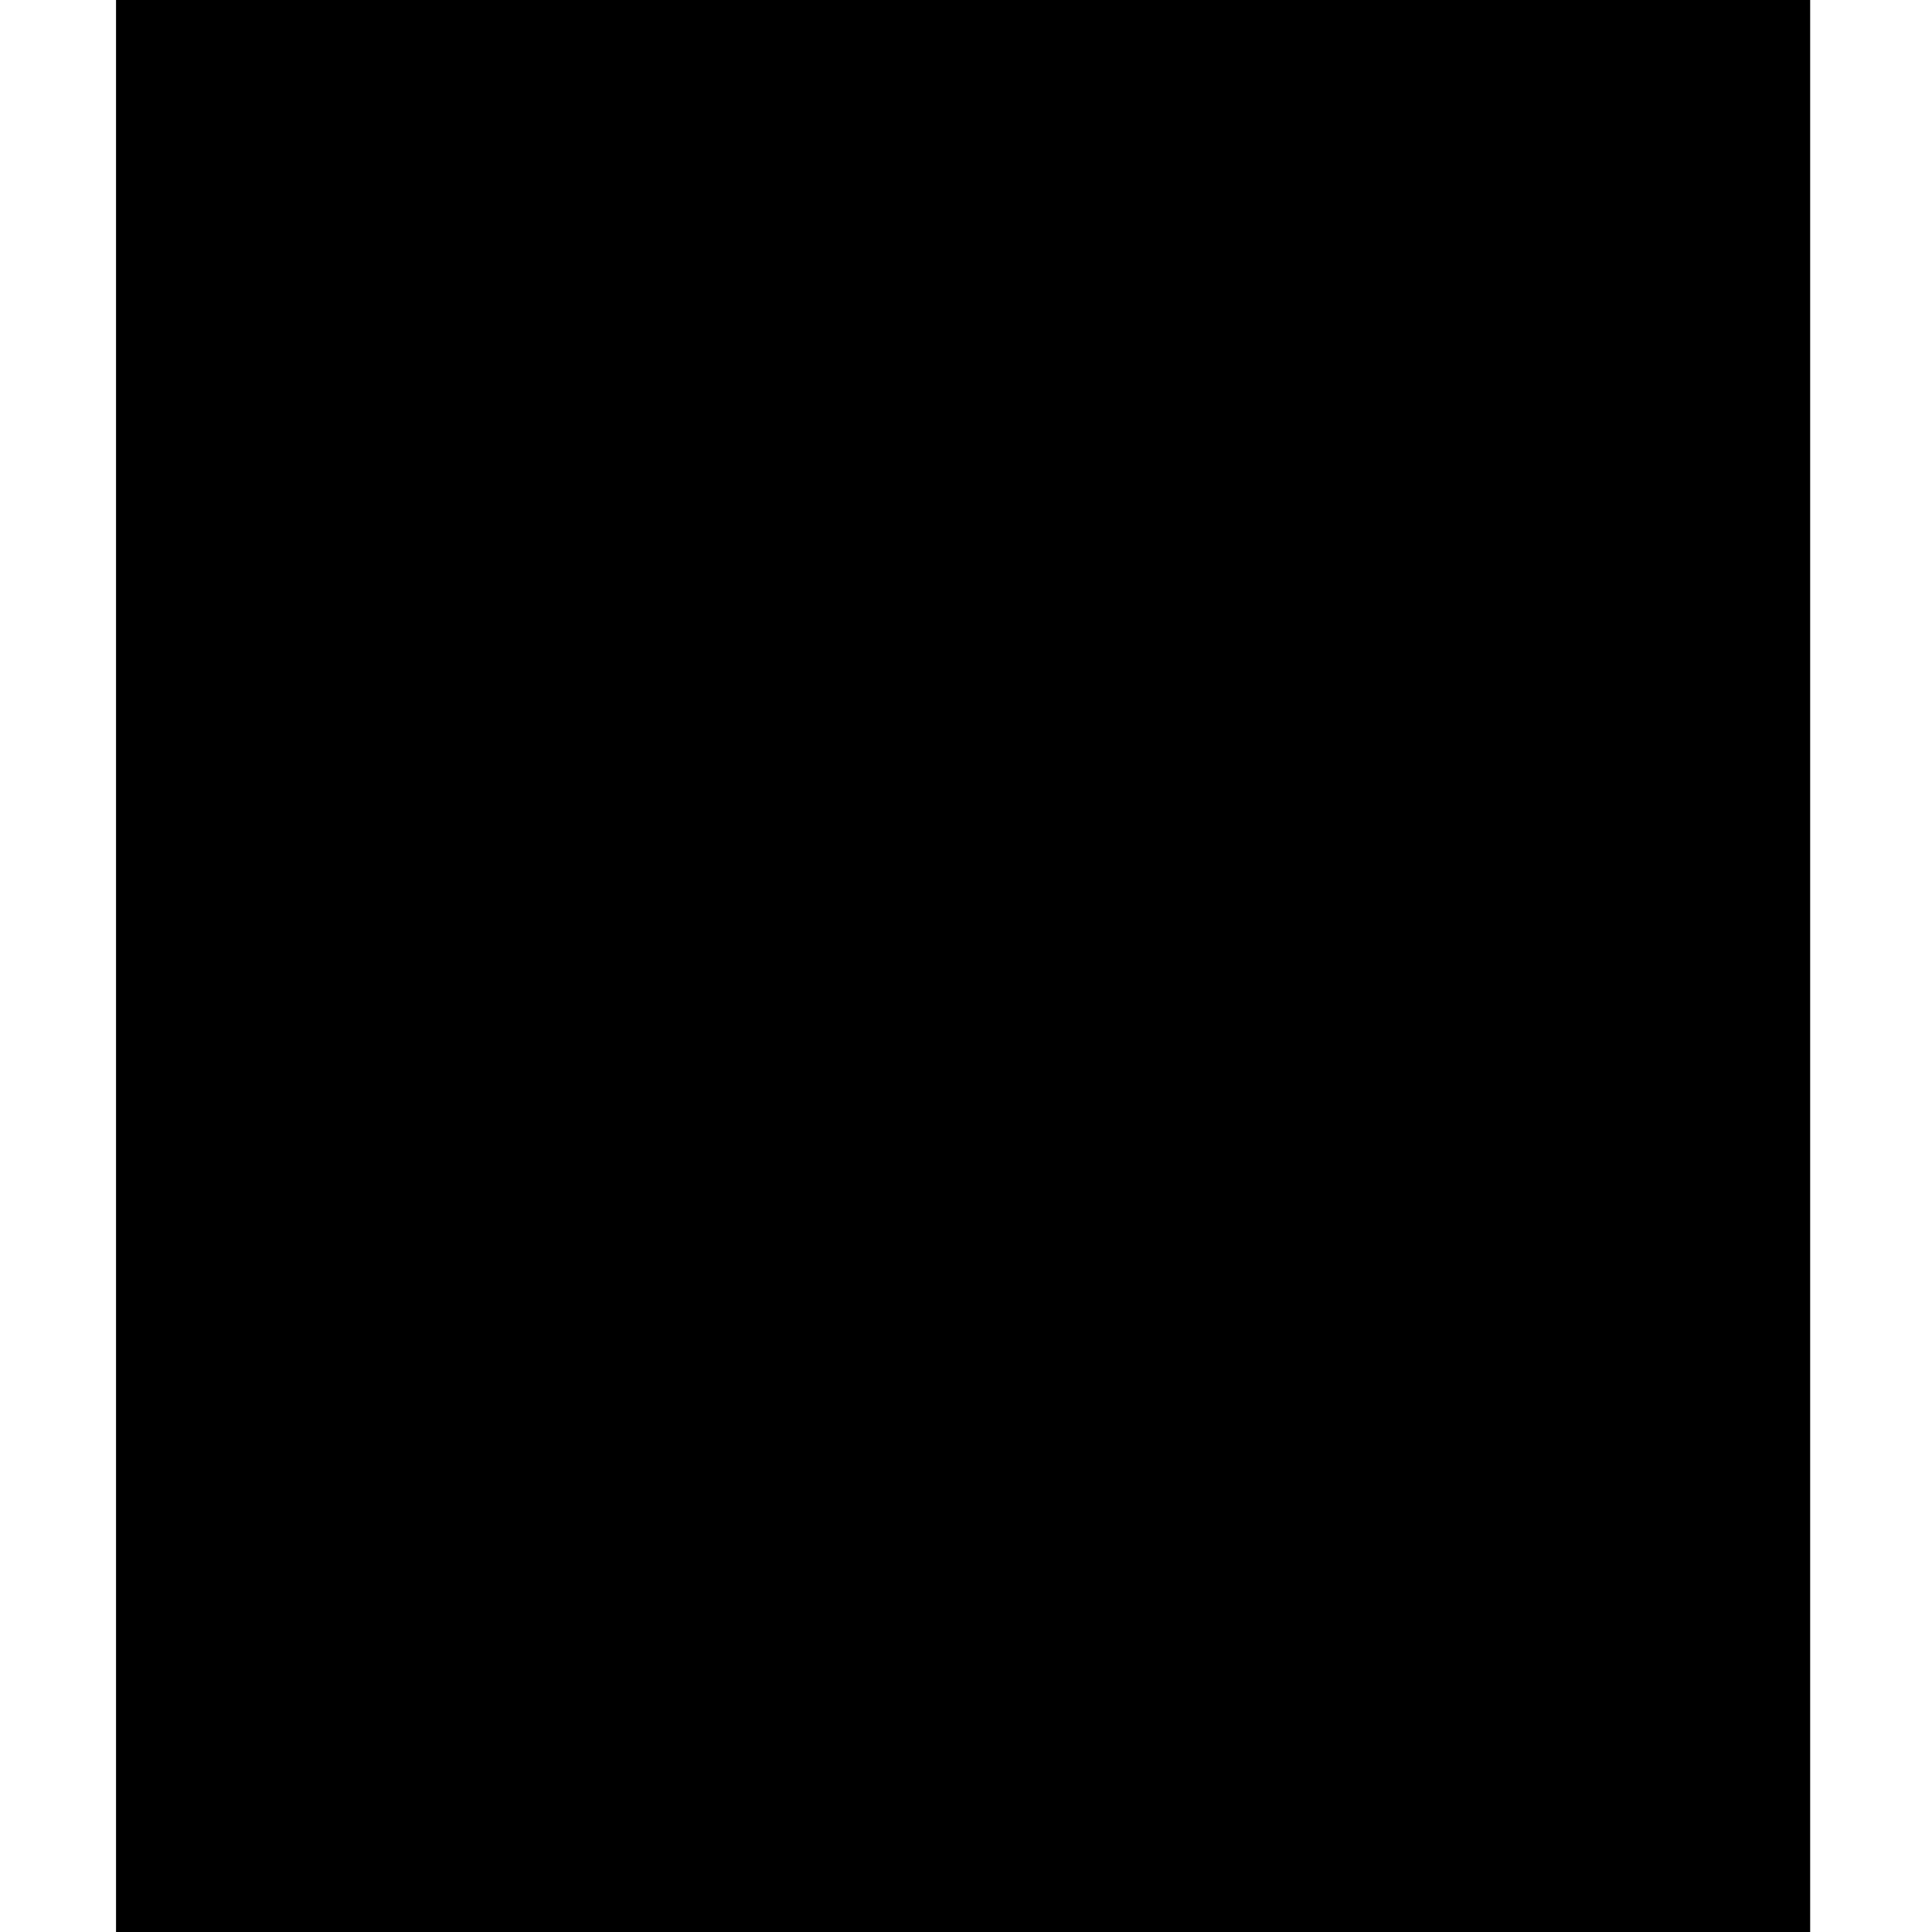
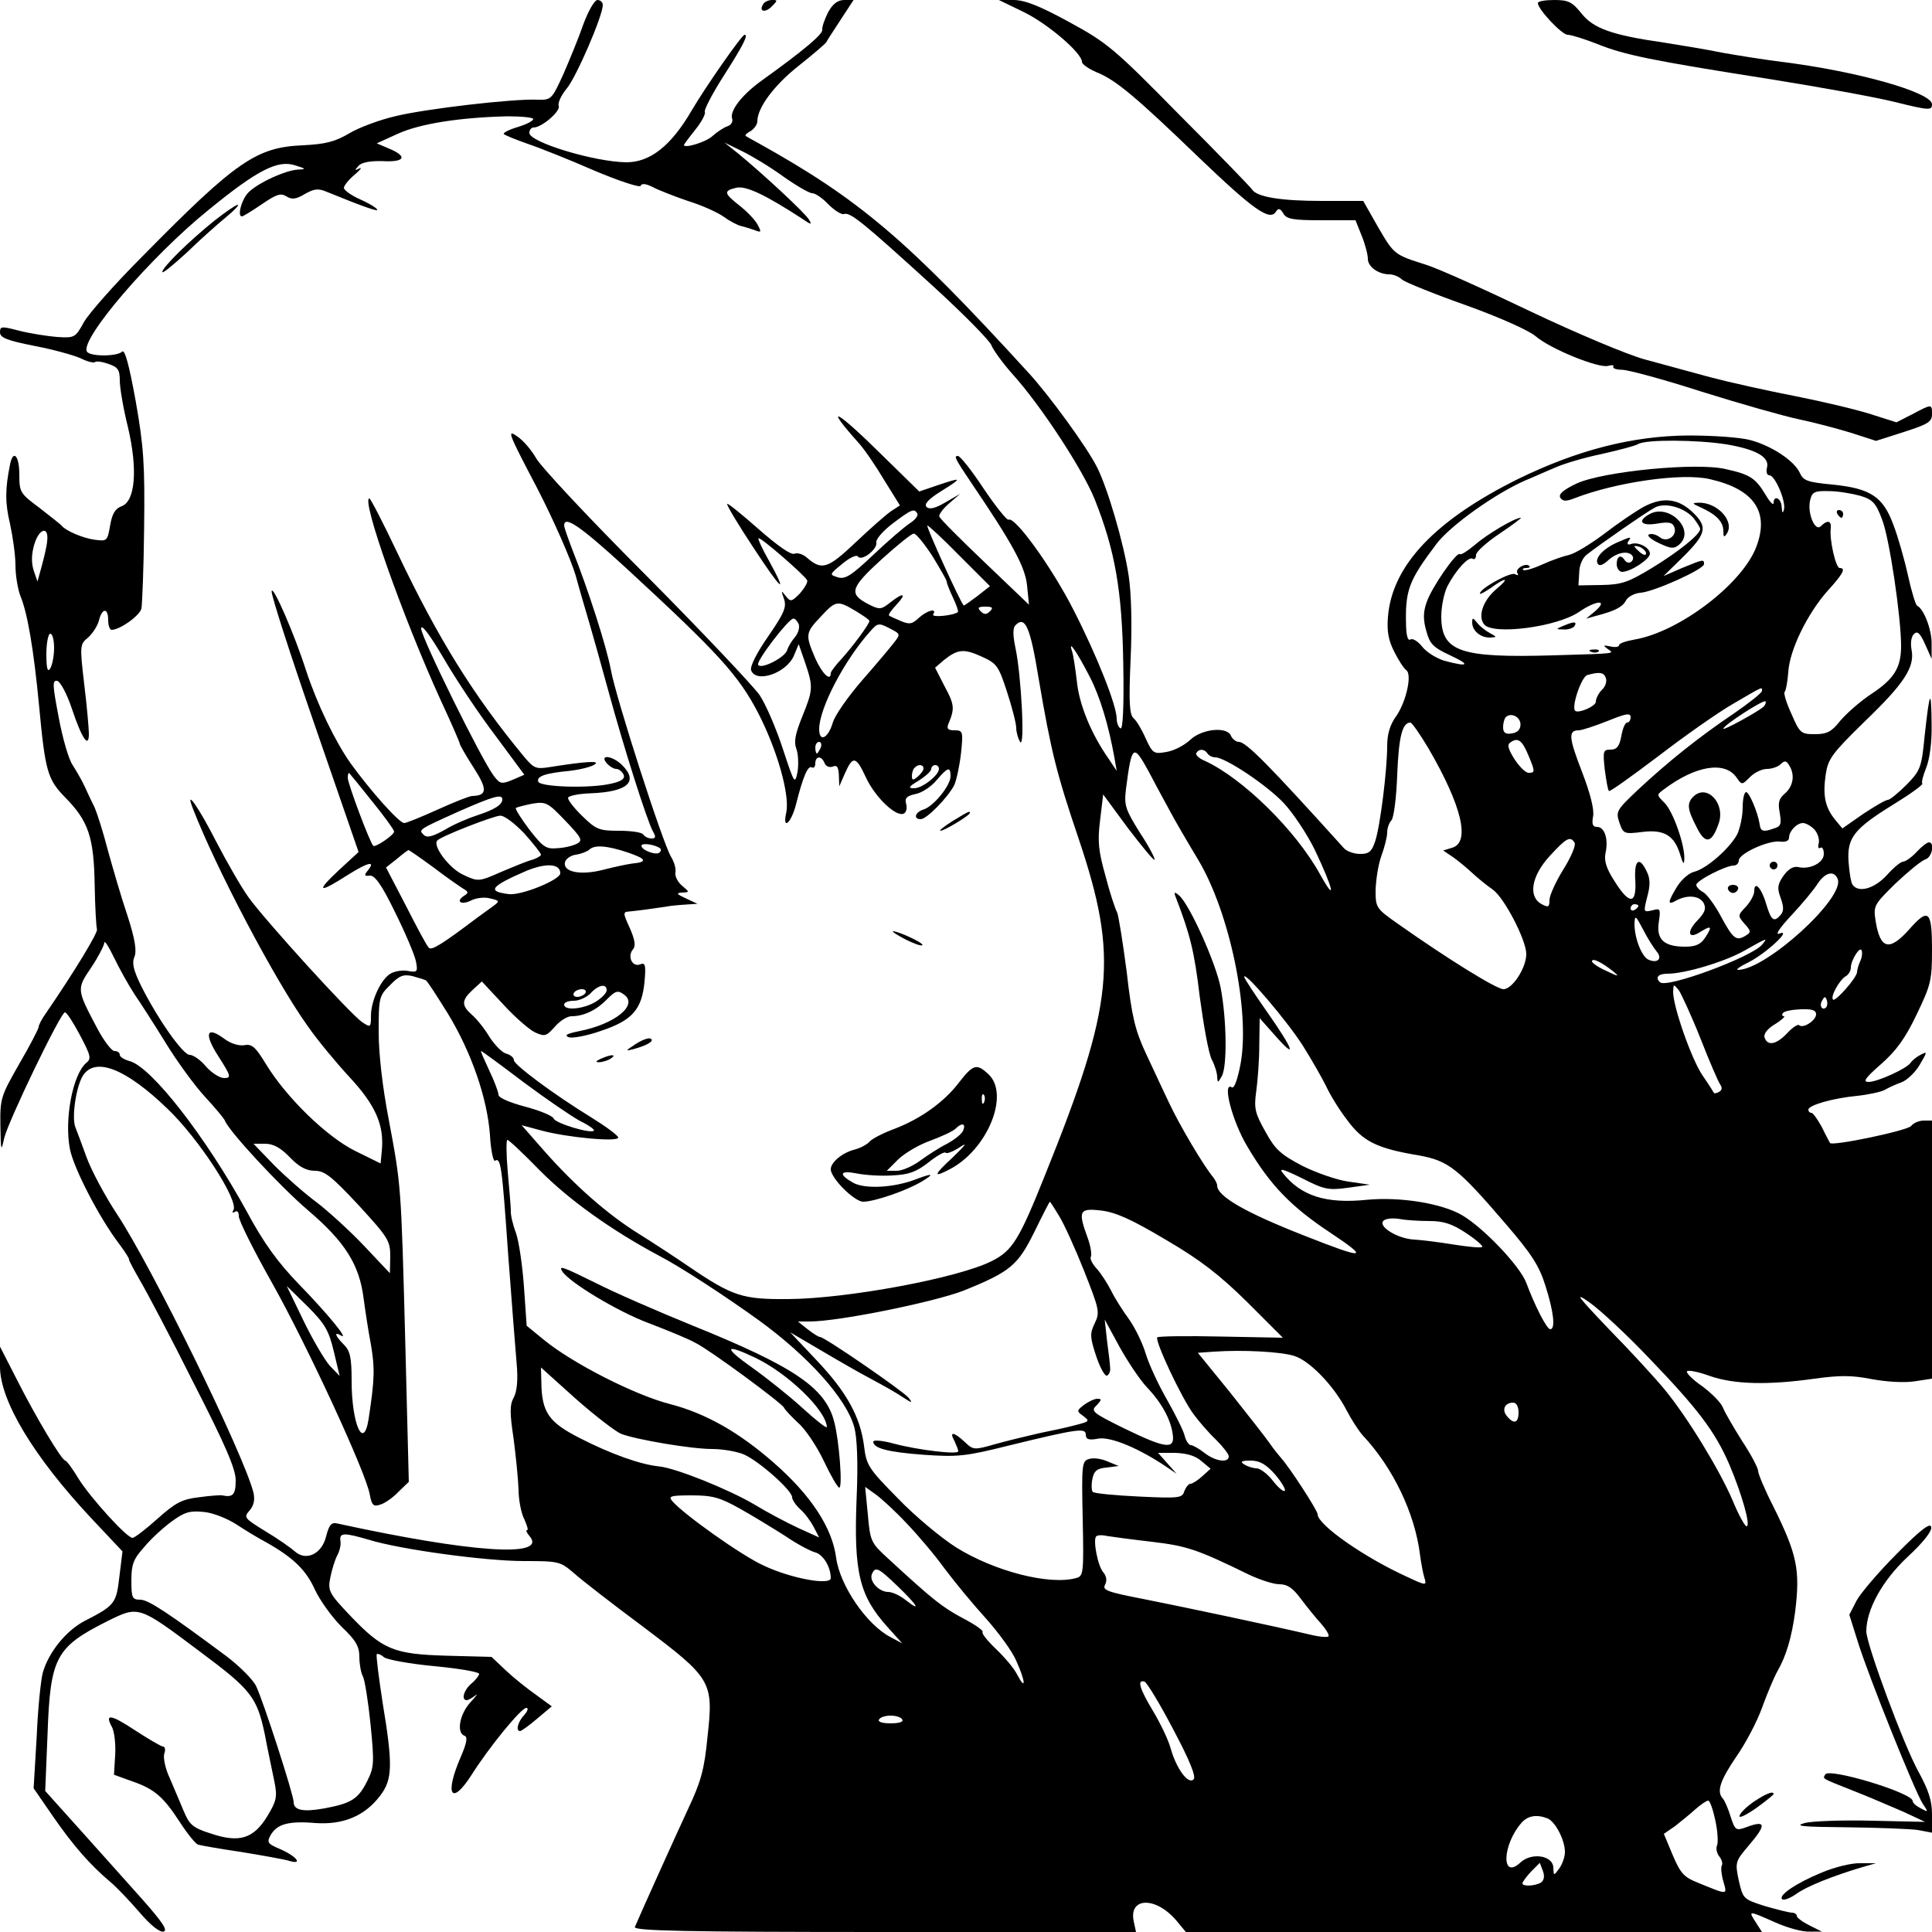
- <svg xmlns="http://www.w3.org/2000/svg" version="1.0" width="333pt" height="333pt" viewBox="0 0 333 333" preserveAspectRatio="xMidYMid meet">
-   <g transform="translate(0,333) scale(0.1,-0.1)" fill="#000000" stroke="none">
-     <path d="M200 1665 l0 -1665 1460 0 1460 0 0 1665 0 1665 -1460 0 -1460 0 0 -1665z" />
+ <svg xmlns="http://www.w3.org/2000/svg" version="1.0" width="500pt" height="500pt" viewBox="0 0 500 500" preserveAspectRatio="xMidYMid meet">
+   <g transform="translate(0,500) scale(0.1,-0.1)" fill="#000000" stroke="none">
+     <path d="M1510 4938 c-12 -35 -36 -93 -52 -130 -30 -65 -31 -67 -67 -66 -63 3 -293 -24 -369 -43 -39 -9 -93 -29 -118 -44 -37 -22 -62 -28 -120 -31 -120 -5 -172 -40 -416 -288 -71 -71 -138 -147 -151 -170 -22 -40 -24 -41 -70 -38 -25 2 -69 9 -97 16 -46 12 -50 12 -50 -4 0 -14 18 -21 88 -35 48 -9 102 -24 120 -32 18 -9 35 -13 38 -10 3 3 19 1 35 -5 24 -8 29 -15 29 -43 0 -18 9 -72 21 -120 26 -110 19 -192 -16 -205 -17 -6 -25 -20 -30 -50 -7 -40 -8 -41 -39 -37 -31 4 -75 23 -86 36 -3 4 -29 24 -57 46 -51 38 -53 41 -53 87 0 49 -16 66 -24 26 -13 -64 -13 -100 0 -154 7 -32 14 -81 14 -107 0 -26 6 -62 13 -80 18 -43 34 -136 48 -282 16 -172 22 -192 68 -239 60 -61 74 -103 76 -226 1 -58 4 -109 6 -115 3 -8 -56 -106 -132 -217 -11 -15 -19 -31 -19 -36 0 -4 -22 -47 -50 -95 -48 -84 -50 -90 -49 -160 1 -67 2 -69 10 -32 11 45 146 325 157 325 5 0 22 -27 39 -59 28 -53 30 -61 16 -72 -35 -30 -57 -147 -42 -223 10 -50 76 -178 128 -246 14 -19 26 -37 25 -40 0 -3 13 -27 29 -55 16 -27 79 -146 138 -264 83 -162 109 -223 109 -252 0 -37 -7 -45 -35 -39 -5 1 -33 -1 -61 -5 -43 -5 -60 -14 -107 -56 -30 -27 -59 -49 -64 -49 -15 0 -108 103 -139 152 -16 27 -32 48 -35 48 -9 0 -76 112 -125 209 l-44 86 0 -52 c0 -88 87 -233 237 -393 l80 -85 -8 -65 c-8 -70 -12 -75 -90 -115 -48 -25 -93 -81 -108 -133 -5 -17 -13 -92 -16 -166 l-8 -134 51 -74 c52 -75 95 -124 147 -168 17 -14 51 -50 76 -79 28 -33 52 -52 62 -50 12 3 -2 24 -56 85 -39 44 -112 125 -161 180 l-89 99 6 146 c7 200 21 226 154 293 83 41 80 42 244 -81 129 -96 144 -116 164 -210 8 -43 20 -98 25 -123 8 -40 6 -50 -18 -90 -36 -59 -73 -70 -147 -45 -47 15 -55 23 -70 59 -9 22 -26 61 -36 85 -11 23 -17 52 -14 62 4 10 2 19 -3 19 -5 0 -37 19 -71 41 -65 43 -81 45 -61 9 6 -12 10 -45 8 -73 l-3 -50 47 -17 c58 -20 81 -40 125 -108 19 -29 40 -55 46 -56 7 -2 57 -11 112 -19 55 -9 111 -19 124 -23 37 -11 17 13 -25 31 -31 13 -34 17 -24 35 16 29 46 38 116 32 72 -5 128 18 168 71 32 42 33 79 6 242 -10 65 -17 121 -15 124 3 2 11 -1 19 -8 7 -6 66 -17 130 -23 64 -6 116 -15 116 -20 0 -4 -9 -16 -20 -25 -20 -17 -27 -43 -12 -43 4 0 14 6 22 12 8 7 3 -1 -13 -18 -28 -31 -36 -79 -15 -86 9 -3 6 -19 -10 -56 -42 -97 -24 -127 28 -46 46 73 129 174 142 174 6 0 4 -8 -5 -18 -17 -18 -23 -42 -11 -42 3 0 23 14 44 32 l38 32 -41 30 c-23 16 -59 45 -79 64 l-36 34 -115 3 c-138 4 -166 15 -251 104 -55 58 -58 64 -51 99 4 20 12 46 18 57 6 11 10 28 8 37 -3 22 9 22 74 3 81 -25 301 -55 401 -55 90 0 94 -1 129 -31 20 -18 100 -80 178 -138 179 -135 184 -142 168 -286 -8 -84 -17 -116 -50 -186 -33 -71 -120 -264 -138 -306 -4 -10 129 -13 646 -13 l651 0 -6 28 c-13 63 58 64 111 1 l24 -29 746 0 745 0 -16 25 c-20 31 -20 31 50 0 31 -14 71 -25 89 -24 l32 0 -32 16 c-18 9 -33 20 -33 25 0 4 -6 8 -12 8 -7 0 -39 8 -70 17 -57 18 -57 19 -68 66 -10 47 -9 50 25 90 48 56 46 68 -9 47 -23 -8 -26 -6 -37 28 -6 20 -15 41 -20 47 -17 18 -8 46 34 108 24 34 54 91 67 127 13 36 31 79 40 95 23 40 37 88 46 155 13 108 5 147 -57 272 -22 43 -39 84 -39 91 0 8 -18 42 -41 77 -22 35 -45 74 -50 87 -5 13 -29 37 -53 55 -25 17 -43 35 -40 39 2 4 29 -1 59 -12 63 -22 151 -24 271 -7 66 9 96 9 147 -1 38 -7 83 -10 111 -6 l46 7 0 334 0 334 -21 0 c-12 0 -27 -6 -33 -14 -9 -12 -205 -53 -210 -44 -1 2 -11 20 -21 41 -11 20 -23 37 -27 37 -5 0 -8 4 -8 8 0 12 64 30 127 36 28 3 60 10 70 15 10 6 30 15 44 20 14 5 36 26 47 45 20 34 21 36 2 26 -10 -5 -22 -15 -25 -20 -9 -15 -86 -50 -109 -50 -16 0 -9 10 32 46 39 34 63 67 92 128 37 77 40 88 40 169 0 100 -9 108 -57 54 -53 -60 -77 -55 -89 20 -6 39 -4 42 52 97 33 31 67 59 77 62 17 5 25 44 9 44 -5 0 -19 -11 -32 -25 -13 -14 -29 -25 -35 -25 -6 0 -25 -16 -42 -35 -32 -35 -74 -47 -89 -24 -4 6 -8 33 -10 59 -4 62 14 85 116 148 44 27 77 51 75 54 -3 3 2 21 10 41 9 23 15 66 14 114 -1 94 -5 87 -18 -31 -8 -83 -11 -90 -47 -127 -21 -21 -43 -39 -48 -39 -6 0 -35 -17 -65 -37 l-53 -37 -19 23 c-26 32 -32 63 -24 117 6 40 16 54 101 137 103 99 130 141 121 186 -3 16 -1 33 6 40 9 9 16 3 29 -26 l17 -38 0 38 c1 36 -20 91 -37 99 -4 1 -15 37 -24 78 -9 41 -26 101 -38 132 -27 73 -59 94 -158 104 -64 6 -75 10 -84 30 -14 31 -72 70 -128 85 -25 7 -96 12 -160 12 -146 -1 -288 -38 -440 -112 -216 -107 -327 -224 -338 -357 -3 -38 1 -61 17 -92 11 -22 25 -43 30 -46 16 -10 1 -79 -24 -117 -18 -24 -25 -49 -25 -80 0 -61 -18 -207 -31 -246 -9 -27 -16 -33 -39 -33 -16 0 -35 7 -42 15 -195 216 -253 275 -272 275 -7 0 -16 7 -20 15 -9 26 -76 19 -106 -10 -15 -14 -42 -28 -61 -31 -33 -6 -36 -4 -54 35 -10 23 -24 46 -31 52 -11 9 -13 41 -8 153 4 89 2 169 -5 216 -13 86 -55 228 -82 281 -26 52 -123 185 -177 244 -316 346 -438 449 -700 595 -15 8 -29 16 -32 18 -3 2 3 8 13 13 9 6 17 17 17 25 0 35 43 93 106 143 38 30 70 58 72 61 1 3 18 29 37 58 l34 52 -24 0 c-17 0 -30 -10 -42 -32 -9 -18 -16 -38 -15 -45 2 -11 -46 -52 -156 -131 -52 -37 -85 -80 -77 -100 2 -7 -3 -16 -13 -19 -9 -3 -27 -15 -38 -25 -17 -16 -74 -33 -74 -23 0 1 13 19 30 40 16 20 27 41 24 46 -2 5 20 48 51 96 49 77 62 103 52 103 -7 0 -100 -133 -137 -196 -53 -91 -107 -134 -169 -134 -83 1 -251 52 -251 76 0 8 5 14 11 14 21 0 70 42 65 56 -3 7 6 27 20 44 25 29 94 189 94 217 0 7 -6 13 -14 13 -7 0 -23 -27 -36 -62z m-130 -246 c0 -5 -18 -14 -41 -21 -23 -7 -38 -15 -35 -18 3 -3 30 -14 61 -25 30 -10 108 -41 172 -69 66 -28 119 -45 121 -40 2 7 13 6 31 -3 15 -8 56 -24 91 -36 36 -11 78 -30 93 -41 15 -11 36 -22 45 -24 9 -2 25 -7 36 -11 16 -6 17 -5 7 14 -6 12 -27 34 -46 49 -42 33 -43 39 -10 47 25 6 74 -17 171 -80 23 -16 26 -16 18 -3 -9 17 -124 123 -184 172 l-35 28 45 -22 c25 -12 73 -41 106 -65 34 -24 68 -44 76 -44 8 0 27 -13 42 -29 16 -16 34 -27 40 -25 16 6 50 -22 229 -185 80 -73 149 -143 153 -155 4 -11 29 -46 56 -76 72 -80 180 -245 211 -322 53 -133 71 -237 74 -426 2 -110 -1 -171 -7 -167 -6 3 -10 15 -10 25 0 34 -51 163 -112 282 -56 110 -152 243 -168 233 -4 -2 -33 34 -64 80 -31 47 -61 85 -67 85 -11 0 -8 -6 35 -70 105 -155 139 -216 144 -265 l5 -50 -114 109 c-63 60 -116 113 -118 119 -2 5 9 20 25 34 l29 25 -38 -22 c-27 -16 -42 -19 -49 -12 -7 7 4 20 38 41 56 35 55 37 -10 15 l-47 -16 -95 93 c-118 117 -156 138 -63 34 15 -16 45 -60 67 -97 l41 -66 -23 -15 c-12 -8 -54 -45 -92 -81 -72 -68 -87 -73 -126 -39 -10 9 -24 13 -32 10 -9 -4 -44 21 -92 63 -43 38 -80 68 -82 66 -2 -3 28 -53 67 -112 74 -113 92 -128 41 -35 -17 30 -29 56 -27 58 5 4 121 -97 126 -109 2 -5 -7 -20 -19 -34 -22 -22 -24 -22 -37 -6 -11 15 -12 14 -4 -8 7 -21 1 -36 -41 -97 -30 -43 -48 -79 -44 -88 13 -34 92 -7 111 39 l12 29 17 -49 c21 -62 20 -70 -8 -139 -18 -45 -22 -65 -15 -83 5 -14 6 -40 3 -60 -7 -33 -8 -31 -38 60 -17 52 -44 115 -60 139 -17 24 -149 164 -295 311 -147 147 -274 283 -284 303 -11 19 -32 45 -49 56 -27 19 -22 7 51 -132 44 -85 89 -188 101 -229 11 -41 28 -97 36 -125 8 -27 30 -106 49 -175 38 -140 100 -336 115 -362 8 -14 7 -18 -4 -18 -8 0 -18 5 -21 10 -3 6 -32 10 -63 10 -51 0 -59 3 -94 37 -21 20 -38 42 -38 48 0 5 26 11 60 12 95 4 123 30 80 73 -24 24 -60 29 -40 5 7 -8 18 -15 25 -15 7 0 15 -7 19 -15 4 -10 -5 -17 -32 -23 -54 -13 -184 -9 -189 5 -5 14 18 22 81 28 26 3 55 10 64 16 18 11 -19 9 -114 -6 -37 -6 -42 -4 -68 27 -130 157 -222 305 -327 526 -37 78 -70 142 -73 142 -22 0 86 -306 184 -521 28 -60 50 -111 50 -114 0 -3 16 -31 36 -62 36 -56 35 -72 -4 -73 -7 0 -47 -16 -89 -35 -42 -19 -81 -35 -87 -35 -13 0 -87 83 -139 155 -40 57 -86 152 -115 240 -30 94 -86 222 -89 205 -2 -8 48 -163 111 -345 l114 -330 -51 -47 c-61 -57 -53 -61 22 -13 54 34 75 39 52 11 -9 -11 -8 -14 6 -12 13 1 31 -24 65 -94 26 -52 50 -109 54 -126 6 -29 4 -31 -19 -27 -14 3 -34 0 -45 -6 -25 -13 -52 -70 -52 -110 0 -30 -1 -31 -23 -16 -29 19 -251 263 -294 323 -18 25 -55 89 -83 143 -47 92 -82 141 -61 87 59 -153 213 -446 297 -563 24 -35 73 -94 108 -132 68 -73 91 -125 84 -192 l-3 -32 -65 32 c-75 37 -179 139 -231 224 -28 46 -37 54 -57 50 -14 -2 -35 4 -52 17 -46 34 -53 13 -14 -47 32 -50 33 -55 14 -55 -11 0 -32 13 -47 30 -14 17 -33 30 -42 30 -18 0 -84 95 -126 179 -20 41 -24 59 -17 75 6 15 2 44 -18 106 -16 47 -38 123 -51 170 -12 47 -28 96 -34 110 -7 14 -19 39 -26 55 -8 17 -22 41 -31 55 -10 14 -26 69 -36 123 -16 84 -17 97 -4 95 8 -2 25 -33 38 -72 26 -78 44 -104 44 -65 0 13 -5 71 -12 128 -12 101 -11 104 10 121 11 10 24 29 28 44 8 33 24 34 24 1 0 -14 4 -25 9 -25 21 0 72 36 77 55 2 11 6 106 7 210 2 163 -1 209 -22 328 -17 93 -28 134 -35 127 -13 -13 -83 -13 -91 0 -19 31 165 246 315 367 126 103 179 130 224 115 29 -9 29 -10 6 -11 -31 -2 -98 -32 -125 -57 -19 -17 -32 -64 -19 -64 3 0 26 14 51 31 38 26 49 30 64 21 14 -9 25 -8 48 6 25 14 35 15 58 5 98 -40 134 -52 129 -45 -3 5 -23 17 -46 27 -22 10 -40 23 -40 29 0 5 12 21 28 34 15 13 20 20 12 16 -12 -6 -13 -5 -2 7 8 9 31 13 63 12 57 -3 64 12 17 32 l-33 14 55 25 c57 26 160 42 283 45 37 0 67 -3 67 -7z m3088 -842 c77 -13 112 -33 105 -60 -3 -12 0 -20 6 -20 15 0 43 -67 38 -88 -3 -12 -5 -10 -6 6 -1 23 -21 32 -21 10 0 -7 -10 3 -21 22 -26 43 -40 52 -103 66 -75 18 -317 -6 -385 -37 -36 -17 -48 -28 -43 -37 7 -10 15 -10 38 -1 106 41 277 66 349 49 115 -26 155 -85 120 -176 -37 -96 -199 -219 -314 -239 -23 -4 -41 -10 -41 -15 0 -4 -10 -6 -22 -3 -19 4 -20 3 -8 -6 18 -13 29 -12 -140 -17 -241 -7 -290 9 -290 101 0 25 7 60 16 78 21 41 55 78 65 71 5 -3 9 1 9 10 0 8 28 33 61 55 34 23 58 41 55 41 -16 0 -88 -43 -119 -70 -19 -16 -36 -27 -39 -24 -8 7 -73 -86 -86 -125 -9 -25 -9 -45 -1 -73 9 -34 17 -43 62 -64 54 -25 48 -31 -15 -14 -20 6 -46 22 -57 36 -11 14 -25 23 -31 19 -6 -4 -10 8 -11 32 -3 96 6 119 79 216 37 48 151 129 228 163 22 9 57 25 79 34 22 10 76 26 120 35 44 10 87 21 95 26 21 12 152 11 228 -1z m346 -133 c33 -10 41 -19 57 -62 19 -49 49 -252 49 -327 0 -56 -18 -85 -77 -124 -29 -19 -65 -51 -81 -70 -22 -28 -34 -34 -65 -34 -36 0 -39 2 -61 53 -13 28 -21 54 -17 57 3 3 7 25 9 50 3 57 49 151 101 210 41 45 49 60 32 60 -10 0 -27 74 -23 103 2 20 -9 22 -26 5 -15 -15 -36 36 -27 69 5 20 12 23 48 22 23 0 59 -6 81 -12z m-2440 -46 c3 -5 -5 -16 -19 -25 -14 -9 -57 -46 -95 -82 -57 -54 -73 -64 -92 -58 -22 7 -22 7 12 35 19 16 37 24 40 19 9 -14 51 18 48 36 -2 8 17 30 42 49 49 37 56 40 64 26z m-757 -138 c242 -223 294 -280 345 -378 50 -97 82 -212 73 -257 -11 -48 12 -30 25 20 18 72 31 102 41 96 5 -3 9 2 9 10 0 20 16 21 24 1 3 -8 12 -12 21 -9 11 5 15 -1 16 -22 l1 -29 14 32 c21 48 29 47 55 -9 24 -52 80 -105 99 -93 6 4 8 15 5 25 -4 14 1 20 24 25 17 3 42 20 55 36 29 34 36 36 36 10 0 -24 -44 -78 -70 -86 -22 -7 -27 -25 -7 -25 15 0 69 55 86 87 6 12 14 49 18 83 6 57 5 60 -17 60 -17 0 -21 4 -15 18 16 38 15 49 -10 95 l-25 49 22 19 c36 29 52 31 98 10 40 -18 44 -24 66 -91 13 -40 24 -82 24 -94 0 -11 5 -28 10 -36 13 -19 3 174 -12 243 -7 34 -7 52 0 59 25 25 38 -3 60 -138 32 -188 46 -245 104 -416 103 -307 91 -426 -87 -868 -68 -170 -85 -197 -139 -224 -88 -44 -374 -97 -526 -98 -118 -1 -144 7 -257 84 -35 24 -93 62 -130 85 -79 49 -165 124 -246 216 l-57 65 52 -14 c67 -18 198 -30 198 -18 0 5 -31 28 -68 51 -101 62 -201 137 -202 149 0 7 -9 14 -19 17 -11 2 -30 22 -44 43 -13 22 -34 48 -46 58 -27 24 -27 37 2 64 l24 22 55 -59 c30 -33 68 -66 83 -73 25 -11 29 -10 51 15 13 15 32 27 43 27 31 0 64 15 92 44 22 22 28 24 44 12 38 -27 -24 -77 -118 -95 -29 -6 -37 -10 -26 -15 9 -4 47 3 84 16 81 27 106 55 113 127 4 44 2 51 -12 45 -20 -7 -33 21 -18 39 8 9 5 25 -8 55 -18 39 -18 42 -2 43 21 2 59 7 92 12 14 3 39 5 55 6 l30 2 -30 14 c-24 11 -26 14 -10 15 20 1 20 1 0 18 -11 9 -19 25 -17 34 2 9 -3 27 -11 40 -21 33 -143 412 -156 484 -11 60 -59 209 -100 312 -11 29 -21 57 -21 62 0 27 41 -1 157 -107z m867 28 l78 -78 -33 -26 c-19 -14 -34 -25 -35 -24 -9 9 -99 207 -94 207 3 0 41 -35 84 -79z m-2362 38 c-1 -13 -8 -42 -14 -64 l-11 -40 -10 29 c-6 20 -6 41 2 68 13 42 38 47 33 7z m2291 -38 c20 -33 37 -62 37 -66 0 -4 7 -22 16 -41 9 -19 15 -36 13 -38 -11 -9 -69 -15 -64 -6 11 17 -15 11 -37 -9 -17 -16 -24 -18 -47 -8 -14 6 -28 12 -30 14 -3 2 6 14 19 28 28 30 18 33 -17 5 -23 -18 -27 -18 -55 -4 -52 27 -48 42 33 116 41 37 79 68 84 67 6 0 27 -26 48 -58z m-199 -142 c20 -12 36 -23 36 -26 0 -8 -43 -66 -72 -98 -15 -16 -28 -33 -28 -37 0 -23 -22 -2 -40 38 -26 61 -26 66 14 108 39 42 43 43 90 15z m348 -1 c-9 -9 -15 -9 -24 0 -9 9 -7 12 12 12 19 0 21 -3 12 -12z m-495 -33 c3 -9 -1 -23 -9 -33 -8 -9 -18 -25 -21 -35 -7 -20 -70 -51 -75 -37 -4 11 79 119 91 119 4 1 10 -6 14 -14z m-784 -290 l74 -100 -30 -13 c-29 -12 -33 -11 -49 10 -32 42 -188 359 -188 381 0 14 22 -15 59 -78 32 -55 92 -145 134 -200z m1030 241 c-10 -13 -47 -57 -83 -98 -36 -42 -70 -90 -75 -109 -12 -40 -35 -51 -35 -16 0 54 66 180 133 254 18 21 22 21 49 7 29 -15 29 -15 11 -38z m-2173 -13 c0 -21 -5 -45 -10 -53 -7 -11 -10 0 -10 38 0 28 5 52 10 52 6 0 10 -17 10 -37z m2680 -74 c27 -52 49 -126 64 -209 l6 -35 -20 30 c-47 67 -77 142 -83 201 -4 33 -9 69 -13 80 -10 30 12 -1 46 -67z m1336 -4 c3 -8 -1 -22 -10 -30 -9 -9 -16 -23 -16 -31 0 -12 -47 -32 -54 -23 -9 12 17 88 32 92 32 9 43 7 48 -8z m404 -33 c0 -5 -33 -31 -72 -58 -91 -61 -173 -127 -249 -198 -55 -52 -58 -56 -48 -85 10 -29 12 -30 60 -24 57 7 83 -10 98 -61 7 -22 9 -25 10 -10 2 36 -29 124 -51 146 -21 21 -21 21 -2 35 82 62 158 74 188 31 14 -20 14 -20 35 1 12 12 31 21 44 21 13 0 29 6 35 12 10 10 15 10 22 -2 16 -25 11 -54 -10 -73 -17 -14 -19 -25 -14 -51 5 -30 3 -35 -18 -41 -25 -9 -32 -6 -34 12 -5 31 -27 83 -35 83 -5 0 -9 -18 -9 -40 0 -23 -7 -54 -14 -69 -19 -36 -79 -89 -111 -97 -14 -3 -34 -21 -45 -39 -25 -41 -25 -49 -1 -35 29 15 59 12 70 -7 7 -14 4 -24 -16 -45 -29 -30 -24 -50 7 -30 29 18 32 15 14 -13 -12 -19 -25 -25 -53 -25 -55 0 -75 19 -68 64 5 34 4 36 -17 30 -23 -5 -23 -5 -13 35 8 29 8 47 -1 65 -19 41 -33 31 -30 -20 4 -64 -14 -67 -52 -7 -23 35 -29 55 -25 75 8 36 -2 68 -22 68 -11 0 -14 7 -10 28 3 17 -7 58 -29 115 -34 88 -36 107 -8 107 8 0 41 11 74 24 47 19 60 22 60 10 0 -8 -4 -14 -9 -14 -5 0 -12 -16 -15 -35 -5 -27 -12 -35 -28 -35 -19 0 -20 -4 -15 -51 4 -29 8 -54 11 -56 2 -3 60 39 129 91 69 53 156 114 193 135 79 46 74 44 74 33z m4 -41 c-16 -14 -104 -62 -104 -57 0 9 104 76 109 71 2 -3 0 -9 -5 -14z m-629 -46 c0 -13 -8 -21 -22 -23 -17 -3 -23 2 -23 16 0 10 3 22 7 26 13 13 38 1 38 -19z m-238 -62 c86 -148 109 -243 61 -257 l-23 -7 25 -17 c13 -9 36 -28 51 -42 15 -14 39 -33 52 -42 30 -21 87 -131 87 -167 0 -36 -36 -91 -59 -91 -18 0 -144 78 -273 169 -57 40 -58 42 -58 88 1 27 7 66 15 88 8 22 15 49 15 60 0 12 5 26 11 32 6 6 13 59 15 119 4 97 13 134 34 134 4 0 25 -30 47 -67z m259 -19 c17 -41 17 -44 0 -44 -8 0 -24 16 -37 36 -18 29 -19 38 -8 44 18 12 29 3 45 -36z m-1832 21 c-4 -8 -8 -15 -10 -15 -2 0 -4 7 -4 15 0 8 4 15 10 15 5 0 7 -7 4 -15z m849 -62 c12 -23 35 -66 51 -95 15 -29 51 -90 78 -135 80 -135 133 -387 109 -524 -8 -43 -17 -67 -23 -63 -26 16 1 -88 40 -153 59 -100 113 -156 216 -224 102 -68 89 -69 -68 -7 -153 60 -226 102 -226 130 0 5 -5 14 -10 21 -24 28 -88 136 -114 192 -16 33 -43 92 -61 130 -27 58 -36 94 -49 209 -10 76 -21 146 -25 155 -5 9 -19 51 -30 94 -18 64 -21 89 -14 144 l8 67 64 -87 c36 -47 67 -85 69 -82 2 2 -14 34 -38 70 -38 61 -41 71 -36 113 15 116 19 118 59 45z m152 47 c3 -5 12 -10 20 -10 26 0 134 -72 178 -119 24 -26 60 -80 80 -121 47 -99 57 -141 14 -64 -63 115 -201 250 -299 295 -15 6 -25 16 -22 20 7 12 21 11 29 -1z m-735 -39 c0 -5 -7 -14 -15 -21 -12 -10 -15 -10 -15 2 0 8 3 18 7 21 9 10 23 9 23 -2z m40 -1 c0 -16 -43 -50 -64 -50 -17 0 -15 4 12 20 17 11 32 24 32 30 0 5 5 10 10 10 6 0 10 -4 10 -10z m-1466 -85 c31 -38 56 -73 56 -77 0 -9 -49 -42 -54 -37 -9 9 -66 161 -66 176 0 9 2 14 4 12 2 -2 29 -35 60 -74z m336 6 c0 -14 -22 -27 -65 -41 -22 -7 -60 -23 -83 -37 -32 -18 -47 -22 -55 -14 -14 14 -16 13 88 60 93 41 115 47 115 32z m194 -114 c-9 -5 -31 -11 -50 -12 -31 -3 -38 2 -74 48 -21 28 -37 53 -35 56 3 2 22 7 42 11 36 6 41 3 86 -44 41 -43 46 -51 31 -59z m-137 26 c23 -26 43 -51 43 -55 0 -3 -10 -9 -22 -13 -13 -3 -49 -18 -82 -32 -57 -25 -59 -25 -97 -7 -36 16 -81 76 -67 89 10 11 144 63 162 64 11 1 38 -20 63 -46z m3338 11 c9 -10 14 -25 12 -36 -3 -10 -1 -16 4 -12 5 3 9 -4 9 -16 0 -23 -36 -41 -66 -34 -12 3 -26 -5 -38 -22 -16 -23 -17 -32 -8 -57 8 -22 9 -34 1 -44 -18 -21 -25 -16 -38 27 -12 42 -31 62 -31 34 0 -10 -10 -28 -22 -41 -21 -22 -21 -23 -3 -44 16 -17 17 -22 5 -29 -26 -17 -34 -11 -65 46 -16 31 -38 60 -47 65 -10 5 -18 14 -18 19 0 11 76 50 97 50 7 0 13 6 13 13 0 18 77 53 107 49 14 -2 23 2 23 10 0 17 20 38 36 38 7 0 20 -7 29 -16z m-620 -35 c4 -6 -9 -37 -29 -69 -20 -32 -36 -68 -36 -79 0 -19 -3 -20 -20 -11 -36 19 -27 73 21 125 43 47 53 52 64 34z m-2366 -15 c2 -2 2 -7 -2 -10 -8 -9 -47 6 -47 17 0 9 37 3 49 -7z m-85 -10 c50 -17 53 -25 11 -29 -14 -2 -47 -9 -74 -16 -58 -15 -104 -6 -99 19 2 9 14 18 28 20 14 2 29 8 35 13 13 13 45 11 99 -7z m-502 -39 c34 -26 69 -50 77 -55 14 -8 14 -11 1 -19 -22 -15 -5 -24 20 -11 12 6 34 9 48 5 26 -6 26 -7 7 -21 -11 -8 -29 -21 -40 -29 -86 -65 -118 -86 -125 -78 -5 4 -31 53 -59 108 l-52 100 28 22 c15 13 29 23 30 23 2 0 31 -20 65 -45z m328 -15 c0 -17 -101 -58 -133 -54 -58 7 -48 20 47 61 50 20 86 18 86 -7z m3306 -15 c19 -49 -186 -235 -258 -235 -7 0 5 9 28 20 45 23 114 87 79 74 -12 -5 0 14 31 47 28 30 58 66 68 82 20 30 43 35 52 12z m-516 -69 c0 -3 -4 -8 -10 -11 -5 -3 -10 -1 -10 4 0 6 5 11 10 11 6 0 10 -2 10 -4z m47 -118 c16 -18 4 -32 -20 -22 -18 7 -37 56 -37 93 1 24 3 22 22 -14 11 -22 27 -47 35 -57z m-3939 -111 c16 -23 53 -81 82 -128 29 -47 74 -109 101 -138 26 -28 49 -56 51 -61 9 -26 142 -170 216 -233 95 -81 132 -140 143 -227 4 -30 12 -84 19 -120 10 -60 10 -87 -6 -192 -13 -84 -44 -13 -44 98 0 61 -4 78 -20 94 -22 22 -27 35 -8 24 24 -15 -33 55 -108 132 -56 58 -92 108 -135 188 -107 195 -248 376 -304 390 -14 4 -25 11 -25 16 0 6 -6 10 -14 10 -7 0 -27 26 -44 58 -54 102 -54 102 -16 158 18 27 33 56 34 64 0 8 11 -9 25 -38 14 -29 38 -72 53 -95z m4212 128 c-27 -32 -248 -114 -264 -97 -13 12 -5 22 19 22 46 0 149 31 200 60 60 34 61 34 45 15z m254 -43 c-4 -9 -8 -22 -8 -28 -1 -15 -56 -77 -62 -71 -8 7 16 50 32 60 8 4 14 15 14 23 0 19 24 57 28 44 2 -6 1 -18 -4 -28z m-639 -26 c17 -14 14 -14 -17 1 -21 9 -38 21 -38 25 0 10 25 -2 55 -26z m-3073 -23 c4 -2 29 -41 57 -86 62 -102 102 -220 109 -314 2 -40 9 -70 13 -67 15 9 18 -11 34 -241 9 -121 19 -248 22 -283 4 -43 1 -72 -7 -88 -11 -19 -11 -40 -1 -106 6 -46 12 -105 13 -133 0 -27 7 -62 15 -77 7 -16 11 -28 7 -28 -4 0 -1 -7 7 -16 46 -56 -152 -42 -497 33 -16 4 -22 -2 -30 -33 -11 -46 -52 -65 -81 -39 -10 9 -44 33 -76 52 -55 34 -57 36 -41 54 11 13 14 27 10 46 -25 99 -262 583 -354 722 -31 47 -66 113 -78 146 -12 33 -25 68 -29 78 -10 25 2 106 20 134 32 48 110 18 218 -86 82 -78 186 -239 171 -263 -4 -6 -2 -8 4 -4 6 4 10 -1 10 -11 -1 -10 38 -88 86 -173 92 -164 244 -493 253 -548 5 -27 9 -32 27 -26 11 3 33 18 47 33 l27 26 -9 355 c-11 420 -11 411 -43 583 -16 83 -26 169 -26 226 0 89 1 94 30 122 23 24 34 28 57 23 15 -4 31 -9 35 -11z m2269 -168 c24 -38 51 -86 61 -106 9 -20 33 -60 54 -87 41 -56 77 -74 185 -92 78 -14 102 -33 228 -180 66 -77 85 -107 101 -159 21 -66 26 -111 12 -111 -9 0 -40 61 -62 120 -16 43 -110 142 -166 175 -53 31 -160 48 -246 40 -107 -11 -171 10 -218 69 -11 14 0 11 49 -13 57 -29 68 -32 119 -25 l57 8 -55 8 c-30 4 -84 23 -120 41 -55 29 -70 42 -95 88 -27 48 -30 60 -24 104 4 28 8 82 8 120 l1 70 40 -45 c58 -66 48 -37 -20 60 -33 47 -60 88 -60 92 0 16 110 -113 151 -177z m-1801 142 c0 -7 -13 -20 -29 -30 -32 -19 -81 -23 -81 -7 0 6 11 10 25 10 14 0 33 9 43 19 20 22 42 27 42 8z m2831 -125 c23 -59 46 -112 51 -119 5 -7 5 -14 -2 -18 -6 -4 -12 -5 -14 -4 -1 2 -14 23 -30 46 -29 43 -76 178 -76 216 1 21 1 21 15 4 7 -11 33 -67 56 -125z m-2886 118 c-3 -5 -13 -10 -21 -10 -8 0 -12 5 -9 10 3 6 13 10 21 10 8 0 12 -4 9 -10z m3211 -37 c-10 -10 -19 5 -10 18 6 11 8 11 12 0 2 -7 1 -15 -2 -18z m-26 -18 c0 -16 -34 -38 -44 -28 -3 3 -17 -6 -30 -20 -28 -30 -51 -35 -59 -13 -4 9 6 23 26 35 18 11 28 21 24 21 -5 0 -6 4 -3 8 3 5 23 9 46 10 29 1 40 -2 40 -13z m-3346 -175 c59 -44 125 -89 147 -101 23 -11 39 -23 36 -25 -8 -9 -99 19 -104 31 -2 7 -36 21 -74 31 -41 11 -69 23 -69 31 0 7 -11 36 -24 63 -13 28 -23 50 -21 50 2 0 51 -36 109 -80z m43 -229 c75 -76 187 -156 309 -221 56 -29 172 -105 258 -167 128 -93 227 -203 247 -277 7 -26 10 -91 6 -181 -8 -196 7 -255 81 -337 l37 -41 -30 16 c-62 32 -131 133 -141 205 -10 78 -65 162 -161 246 -90 79 -176 128 -268 152 -91 23 -254 106 -328 167 l-44 36 -7 101 c-4 55 -13 118 -21 140 -8 21 -14 47 -13 57 0 10 -4 55 -8 101 -4 45 -4 82 -1 82 4 0 41 -35 84 -79z m-647 34 c24 -25 43 -35 65 -35 25 0 43 -14 113 -89 77 -84 82 -92 82 -133 l-1 -43 -67 71 c-37 39 -92 89 -122 112 -30 22 -80 66 -110 96 l-54 56 30 0 c21 0 40 -10 64 -35z m1991 -152 c13 -21 42 -85 65 -143 39 -99 41 -106 27 -135 -13 -27 -12 -36 4 -85 10 -30 23 -53 28 -50 6 3 9 12 8 20 0 8 -4 40 -8 70 l-6 55 38 -70 c21 -38 53 -86 71 -105 39 -41 62 -84 67 -122 6 -40 -18 -37 -125 15 -83 41 -88 45 -72 60 13 14 14 17 2 17 -8 0 -24 -8 -35 -16 -19 -15 -19 -16 -1 -29 17 -13 15 -14 -20 -23 -22 -6 -64 -15 -94 -21 -30 -7 -81 -19 -113 -28 -56 -16 -58 -16 -80 5 -29 27 -41 28 -27 3 5 -11 10 -23 10 -27 0 -9 -103 3 -167 20 -29 8 -53 10 -53 5 0 -17 37 -27 131 -34 88 -6 108 -4 220 24 180 44 199 46 199 28 0 -12 8 -15 33 -10 33 5 106 -26 177 -74 l25 -17 -24 27 -24 27 44 0 c29 -1 52 -7 68 -21 l24 -20 -21 -19 c-12 -11 -26 -20 -31 -20 -5 0 -12 -9 -16 -19 -5 -18 -13 -19 -118 -14 -62 3 -115 8 -119 12 -3 3 -4 18 -1 33 4 21 12 28 37 30 l31 4 -29 12 c-16 7 -37 10 -48 6 -18 -5 -19 -15 -16 -154 3 -142 2 -149 -17 -154 -69 -19 -210 17 -310 79 -38 24 -107 81 -151 127 -77 78 -82 86 -88 137 -10 75 -45 139 -124 222 l-67 71 80 -47 c44 -26 103 -60 130 -74 28 -15 64 -35 80 -46 26 -17 28 -17 16 -2 -14 17 -217 157 -229 157 -4 0 -18 9 -32 20 l-25 20 30 0 c77 0 325 51 399 80 121 49 140 65 183 152 21 43 39 78 40 78 1 0 12 -17 24 -37z m277 -62 c89 -52 139 -91 210 -161 l92 -92 -159 3 c-88 2 -162 1 -166 -2 -7 -8 62 -156 94 -199 14 -19 40 -49 58 -66 18 -18 33 -37 33 -43 0 -18 -35 -13 -63 9 -14 11 -30 20 -35 20 -5 0 -13 11 -16 24 -3 13 -24 55 -46 94 -22 38 -47 92 -55 119 -8 27 -28 68 -44 90 -16 22 -37 55 -46 74 -10 19 -26 44 -37 56 -11 12 -18 26 -15 30 3 5 0 27 -8 49 -26 71 -22 78 36 71 38 -5 78 -23 167 -76z m682 49 c35 0 58 -7 94 -31 26 -17 45 -34 42 -36 -3 -3 -35 0 -73 6 -37 6 -84 12 -103 13 -44 2 -98 36 -78 50 7 5 26 6 42 3 16 -3 50 -5 76 -5z m-2836 -338 l15 -63 -26 27 c-13 15 -44 67 -68 117 l-43 89 54 -53 c46 -46 55 -63 68 -117z m3403 -16 c127 -132 171 -190 208 -275 32 -75 57 -161 45 -161 -4 0 -21 30 -36 67 -34 79 -116 214 -176 287 -23 28 -87 98 -143 155 -84 88 -92 99 -51 70 27 -19 96 -83 153 -143z m-918 5 c40 -12 103 -77 136 -141 13 -25 32 -54 42 -65 78 -83 135 -202 148 -309 3 -22 8 -49 11 -58 7 -22 5 -22 -42 0 -113 51 -234 136 -234 163 0 10 -73 122 -94 145 -6 7 -20 24 -31 40 -11 16 -57 74 -102 131 l-83 102 43 3 c72 5 171 0 206 -11z m-1741 -202 c40 -15 181 -39 235 -39 26 0 63 -6 82 -14 39 -17 125 -93 125 -111 0 -6 9 -20 21 -31 12 -10 27 -31 35 -46 l14 -27 -55 25 c-30 14 -81 41 -112 60 -66 39 -204 95 -248 99 -48 5 -124 32 -204 73 -81 41 -99 67 -100 145 l-1 38 90 -81 c50 -44 103 -85 118 -91z m2322 56 c0 -28 -12 -32 -30 -10 -14 16 -6 35 16 35 8 0 14 -10 14 -25z m-630 -161 c17 -20 28 -39 25 -42 -3 -4 -17 8 -31 26 -14 18 -33 32 -42 32 -9 0 -24 5 -32 10 -11 7 -8 10 16 10 24 0 40 -9 64 -36z m-954 -126 c28 -29 73 -82 99 -118 27 -36 75 -94 107 -129 32 -36 68 -85 78 -109 24 -53 26 -80 3 -37 -8 17 -34 47 -56 68 -22 21 -37 40 -34 43 3 4 -20 20 -51 36 -54 29 -78 48 -193 154 -45 41 -47 45 -53 114 l-7 72 28 -20 c15 -11 51 -44 79 -74z m-430 37 c34 -19 86 -51 116 -70 29 -20 63 -38 76 -42 22 -5 42 -38 42 -67 0 -20 -104 -1 -175 33 -57 26 -207 133 -235 166 -11 13 -5 15 50 15 53 0 73 -5 126 -35z m-1306 -39 c23 -15 57 -36 78 -47 71 -40 104 -72 127 -123 13 -28 44 -71 69 -96 37 -35 46 -51 46 -78 0 -18 4 -41 9 -50 5 -9 14 -66 20 -125 10 -101 9 -111 -9 -147 -23 -46 -41 -57 -110 -70 -55 -10 -80 -5 -80 16 0 19 -78 260 -97 300 -8 17 -42 51 -76 77 -152 113 -203 147 -224 147 -21 0 -23 5 -23 50 0 41 5 55 33 86 17 21 50 51 72 67 33 24 47 28 83 24 23 -2 60 -17 82 -31z m2370 -46 c92 -11 117 -19 254 -86 28 -13 62 -24 77 -24 21 0 35 -10 55 -37 16 -21 39 -50 53 -65 13 -15 22 -30 19 -33 -3 -3 -25 -1 -49 5 -98 23 -330 72 -431 92 -93 18 -106 23 -98 37 5 10 4 21 -4 31 -15 16 -28 85 -19 94 3 3 15 4 27 1 12 -2 64 -9 116 -15z m-657 -115 c51 -49 63 -69 21 -36 -15 12 -35 21 -45 21 -24 0 -49 27 -43 45 9 22 16 19 67 -30z m713 -370 c43 -81 60 -123 53 -130 -14 -14 -44 27 -59 79 -6 23 -27 66 -46 98 -35 58 -42 82 -22 76 6 -2 40 -58 74 -123z m-701 25 c4 -6 -8 -10 -30 -10 -22 0 -34 4 -30 10 3 6 17 10 30 10 13 0 27 -4 30 -10z m2104 -260 c6 -27 8 -56 5 -65 -4 -8 -1 -22 6 -30 6 -8 9 -18 6 -23 -3 -5 -1 -24 4 -41 10 -36 14 -36 -67 -3 -35 14 -44 24 -64 71 l-23 55 29 20 c15 12 39 31 53 44 14 12 28 22 33 22 4 0 12 -22 18 -50z m-434 4 c20 -8 45 -56 45 -87 0 -13 -7 -32 -15 -43 -14 -19 -14 -19 -15 2 0 32 -56 41 -85 14 -50 -47 -48 45 3 103 16 18 39 22 67 11z m-17 -166 c-15 -9 -48 -11 -48 -2 0 3 10 17 22 30 l23 23 8 -21 c5 -14 3 -24 -5 -30z" />
+     <path d="M555 4429 c-67 -54 -135 -121 -135 -133 0 -5 28 18 63 50 34 33 80 74 102 92 22 18 35 32 30 32 -6 -1 -32 -19 -60 -41z" />
+     <path d="M4255 3689 c-22 -12 -69 -44 -104 -71 -36 -27 -76 -51 -90 -54 -14 -3 -46 -14 -70 -25 -24 -11 -46 -17 -49 -14 -3 3 1 5 8 5 7 0 11 2 8 5 -9 10 -38 -7 -31 -18 4 -6 1 -7 -6 -3 -11 7 -91 -37 -91 -50 0 -3 13 4 29 15 40 29 49 26 13 -4 -34 -29 -48 -70 -31 -91 23 -28 187 -7 245 32 45 31 77 33 43 3 l-24 -20 25 7 c50 13 69 23 78 40 5 10 23 19 38 20 36 3 164 61 164 74 0 13 -1 13 -57 -10 l-48 -21 47 46 c63 62 68 80 32 116 -39 39 -79 44 -129 18z m128 -30 c9 -12 17 -24 17 -28 0 -14 -56 -59 -125 -101 -61 -37 -78 -43 -130 -44 l-60 -1 2 33 c0 19 9 39 20 47 33 26 154 110 175 121 26 15 77 1 101 -27z" />
+     <path d="M4268 3669 c-32 -18 -20 -31 21 -24 29 5 40 3 44 -9 9 -22 -19 -42 -38 -26 -8 6 -20 10 -27 7 -7 -2 3 -12 24 -22 31 -15 40 -16 53 -5 45 37 -25 109 -77 79z" />
+     <path d="M4185 3596 c-36 -16 -59 -41 -50 -55 4 -7 14 -3 27 9 23 21 53 26 63 11 3 -5 1 -12 -4 -15 -5 -4 -12 -2 -16 4 -10 16 -21 11 -21 -10 0 -11 7 -20 14 -20 22 0 72 33 72 47 0 16 -31 32 -49 25 -8 -3 -11 0 -7 7 9 13 8 13 -29 -3z m75 -28 c0 -6 -6 -5 -15 2 -8 7 -15 14 -15 16 0 2 7 1 15 -2 8 -4 15 -11 15 -16z" />
+     <path d="M4401 3687 c40 -18 59 -37 59 -61 0 -16 2 -18 9 -7 21 32 -25 82 -74 80 -17 -1 -16 -2 6 -12z" />
+     <path d="M3810 3389 c0 -21 21 -39 45 -39 20 1 20 1 0 12 -11 6 -26 18 -32 26 -11 14 -13 14 -13 1z" />
+     <path d="M4045 3380 c-19 -8 -19 -9 2 -9 12 -1 25 4 28 9 7 12 -2 12 -30 0z" />
+     <path d="M4118 3313 c7 -3 16 -2 19 1 4 3 -2 6 -13 5 -11 0 -14 -3 -6 -6z" />
+     <path d="M4755 3670 c3 -5 8 -10 11 -10 2 0 4 5 4 10 0 6 -5 10 -11 10 -5 0 -7 -4 -4 -10z" />
+     <path d="M2465 2875 c-22 -14 -36 -25 -31 -25 10 0 76 40 76 46 0 6 -2 5 -45 -21z" />
+     <path d="M2343 2569 c22 -11 41 -18 44 -15 5 5 -62 36 -76 36 -3 -1 11 -10 32 -21z" />
+     <path d="M1645 2298 c-27 -18 -28 -19 -5 -13 36 10 54 21 44 27 -5 3 -22 -3 -39 -14z" />
+     <path d="M1555 2260 c-13 -6 -15 -9 -5 -9 8 0 22 4 30 9 18 12 2 12 -25 0z" />
+     <path d="M2483 2200 c-39 -52 -100 -95 -167 -121 -30 -11 -59 -26 -65 -33 -7 -8 -24 -17 -39 -21 -32 -8 -62 -33 -62 -51 0 -23 61 -84 84 -84 29 0 113 29 151 52 34 20 30 23 -12 7 -58 -23 -134 -27 -165 -10 -39 22 -35 33 10 24 20 -4 61 -7 91 -5 43 2 62 9 93 33 21 17 42 29 45 26 3 -4 20 3 37 14 21 14 15 6 -17 -25 -52 -48 -53 -55 -9 -32 98 51 156 194 100 246 -30 28 -39 26 -75 -20z m64 -52 c-3 -8 -6 -5 -6 6 -1 11 2 17 5 13 3 -3 4 -12 1 -19z m-54 -73 c-3 -9 -22 -24 -42 -35 -20 -10 -51 -30 -70 -44 -19 -14 -46 -26 -60 -26 l-26 0 30 30 c17 16 54 38 83 48 29 11 58 24 65 31 16 16 27 14 20 -4z" />
+     <path d="M4382 2938 c-17 -17 -15 -33 9 -79 22 -45 39 -42 57 10 18 52 -31 104 -66 69z" />
+     <path d="M3044 2675 c36 -94 47 -137 61 -255 10 -74 23 -147 31 -162 8 -15 14 -35 14 -45 1 -16 2 -16 12 2 14 24 13 145 -3 229 -12 63 -81 217 -108 239 -12 10 -14 9 -7 -8z" />
+     <path d="M4580 2760 c0 -5 5 -10 10 -10 6 0 10 5 10 10 0 6 -4 10 -10 10 -5 0 -10 -4 -10 -10z" />
+     <path d="M4472 2699 c2 -6 8 -10 13 -10 5 0 11 4 13 10 2 6 -4 11 -13 11 -9 0 -15 -5 -13 -11z" />
+     <path d="M1455 1710 c17 -28 143 -104 223 -134 50 -19 106 -42 123 -52 38 -19 222 -155 228 -167 2 -5 18 -22 36 -39 19 -16 49 -61 67 -99 18 -38 36 -69 40 -69 9 0 0 121 -13 170 -22 88 -103 143 -368 250 -91 37 -203 86 -248 109 -87 43 -98 47 -88 31z m500 -224 c85 -41 182 -135 185 -179 0 -5 -28 17 -62 48 -35 32 -94 79 -132 106 -75 53 -71 63 9 25z" />
+     <path d="M1975 4989 c-12 -19 5 -23 22 -6 16 16 16 17 1 17 -9 0 -20 -5 -23 -11z" />
+     <path d="M2649 4969 c62 -30 151 -106 151 -129 0 -6 17 -18 38 -27 50 -20 102 -64 265 -221 140 -134 183 -165 199 -140 6 10 11 9 19 -4 8 -15 25 -18 98 -18 l89 0 16 -40 c9 -22 16 -49 16 -60 0 -20 27 -40 56 -40 10 0 25 -6 33 -14 9 -7 83 -37 165 -66 89 -32 162 -65 180 -80 38 -33 162 -83 187 -77 11 3 17 2 14 -2 -2 -4 8 -8 23 -8 15 0 108 -25 207 -57 99 -31 212 -63 250 -71 39 -8 99 -24 135 -35 l65 -21 72 23 c62 20 73 26 73 46 0 27 0 27 -51 0 l-41 -21 -66 21 c-37 12 -126 33 -197 47 -72 14 -171 36 -220 49 -50 14 -126 34 -169 46 -44 12 -175 67 -295 124 -119 57 -241 112 -271 121 -82 26 -82 26 -124 98 l-38 67 -107 0 c-105 0 -169 10 -181 30 -3 5 -87 92 -187 192 -169 172 -187 187 -286 241 -77 42 -115 57 -144 57 l-38 0 64 -31z" />
+     <path d="M3980 4992 c0 -16 62 -82 77 -82 9 0 44 -11 77 -24 70 -28 136 -42 448 -91 125 -20 270 -46 322 -59 89 -22 96 -22 96 -6 0 31 -195 86 -390 110 -47 6 -116 17 -155 24 -38 8 -106 19 -150 26 -132 19 -181 36 -212 75 -24 30 -34 35 -70 35 -24 0 -43 -3 -43 -8z" />
+     <path d="M4910 980 c-47 -47 -94 -102 -105 -122 l-19 -37 23 -73 c29 -92 147 -385 167 -416 15 -22 15 -23 -5 -12 -12 6 -21 14 -21 19 0 21 -215 86 -226 69 -7 -12 -12 -9 71 -42 39 -15 96 -40 129 -54 l58 -27 -138 3 c-77 2 -155 -1 -174 -6 -28 -8 -5 -10 110 -11 80 -1 162 -4 183 -7 l37 -7 0 48 c0 35 -9 62 -34 108 -38 67 -136 332 -136 365 0 56 41 131 106 192 41 38 64 67 62 78 -2 12 -26 -5 -88 -68z" />
+     <path d="M4540 338 c-19 -13 -36 -29 -38 -37 -3 -8 16 1 42 19 25 18 46 35 46 37 0 9 -20 1 -50 -19z" />
+     <path d="M4715 154 c-66 -27 -113 -59 -103 -69 4 -4 20 2 36 13 27 20 95 47 172 70 l35 10 -40 0 c-22 1 -67 -10 -100 -24z" />
  </g>
</svg>
